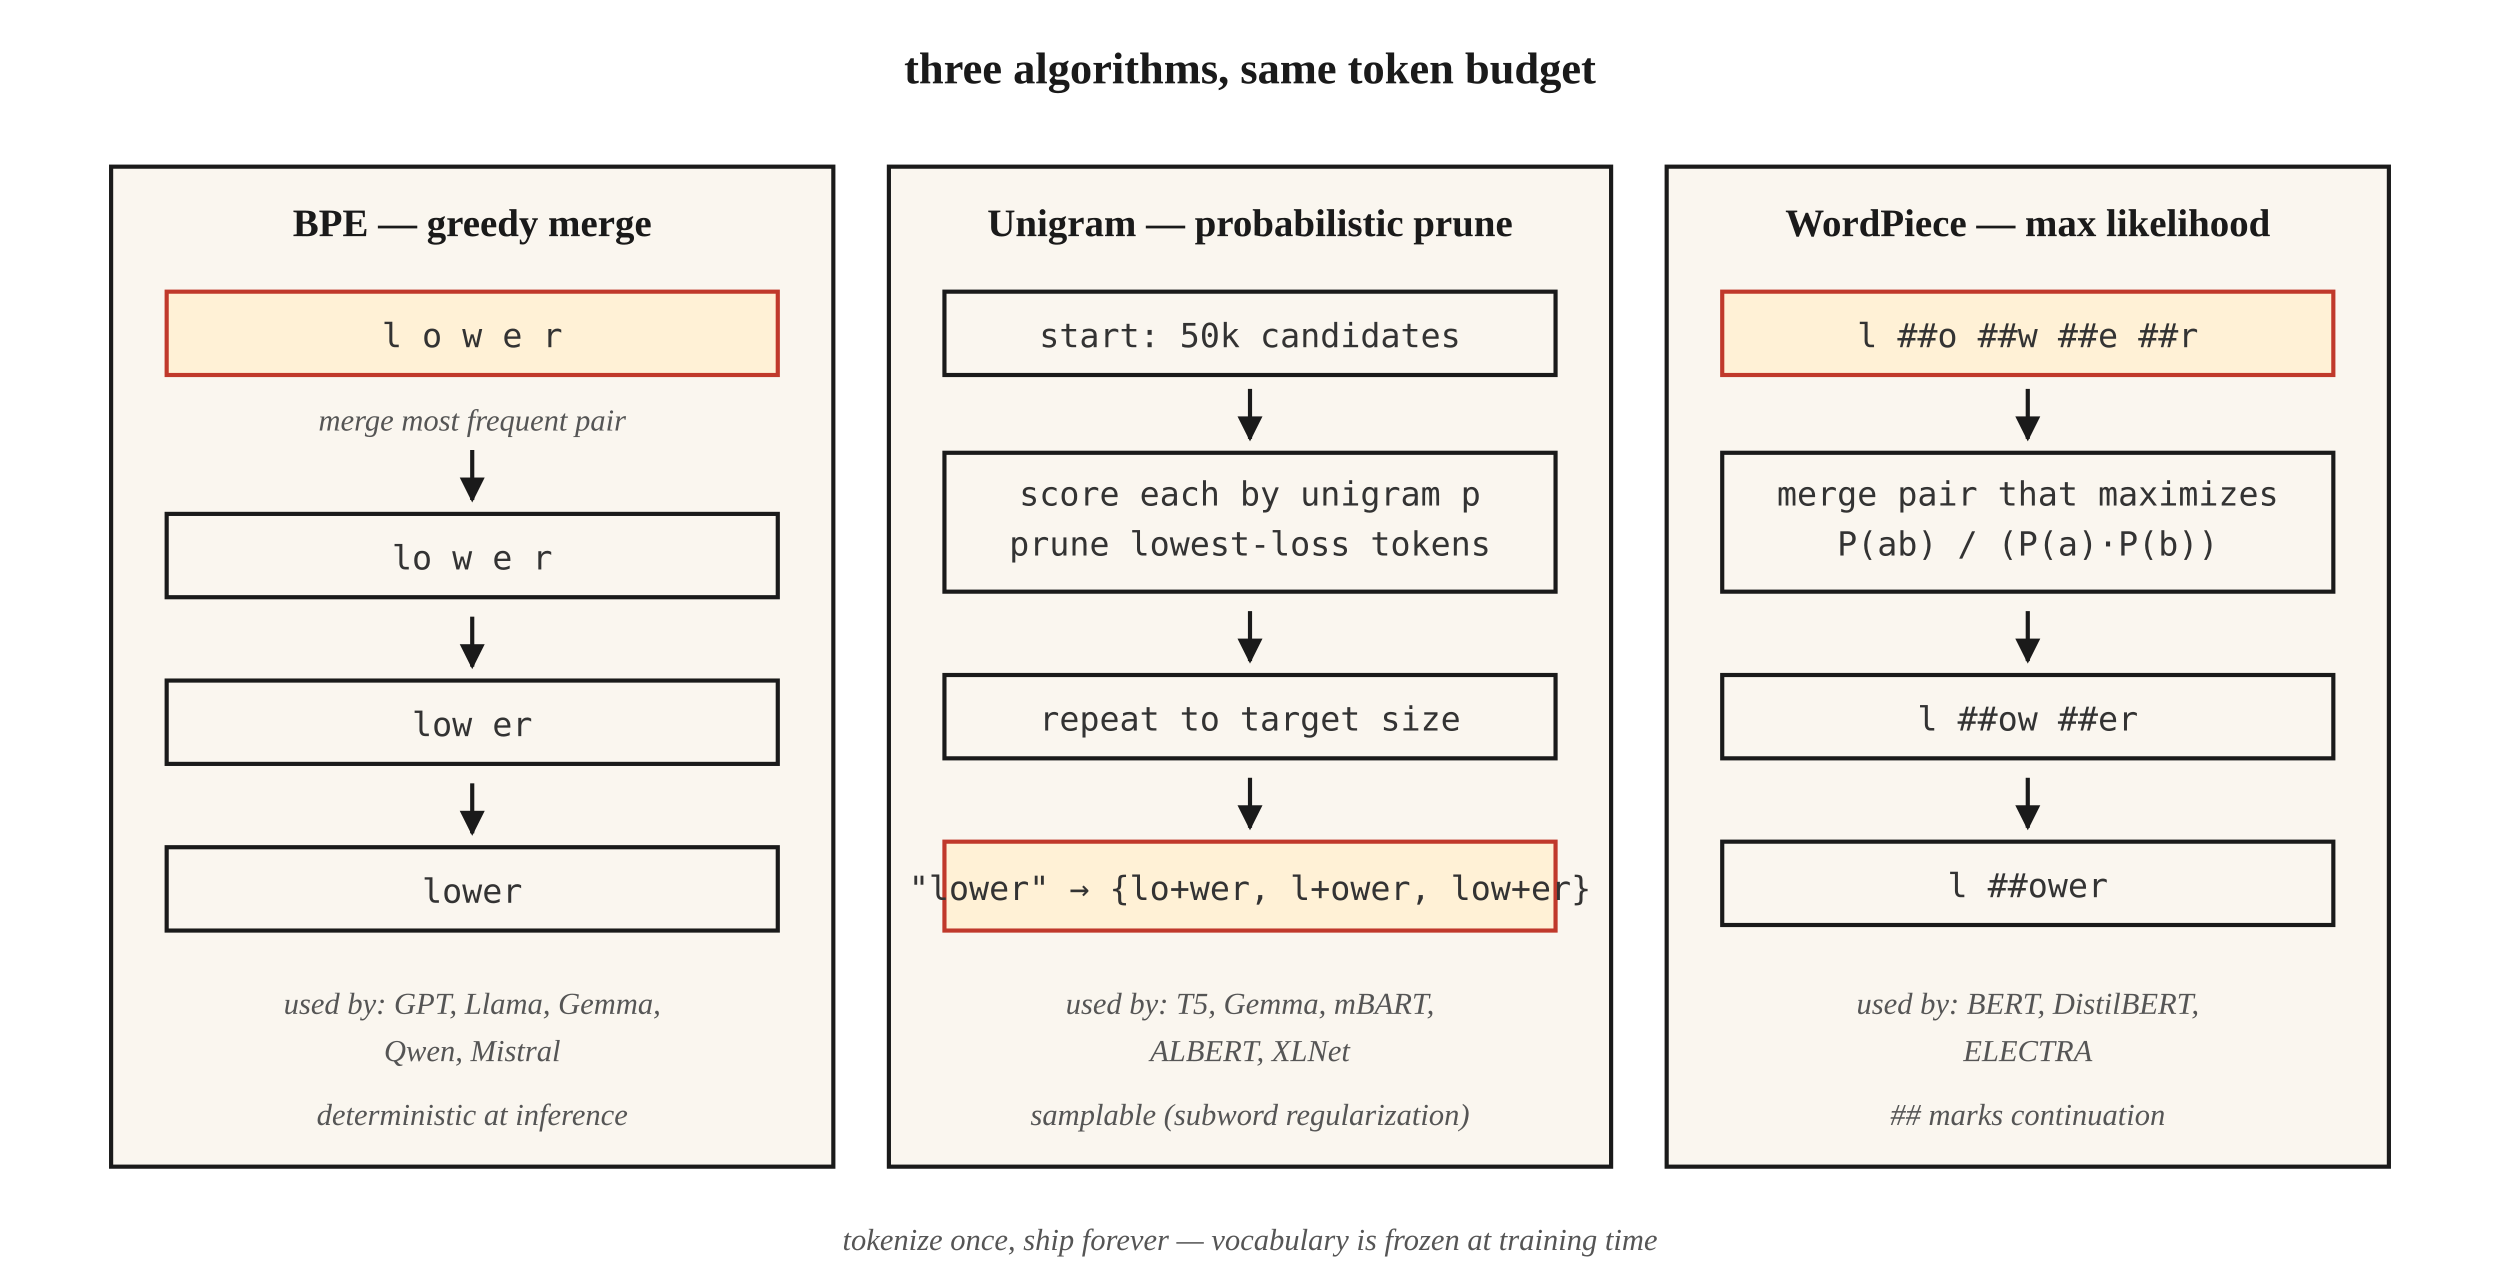
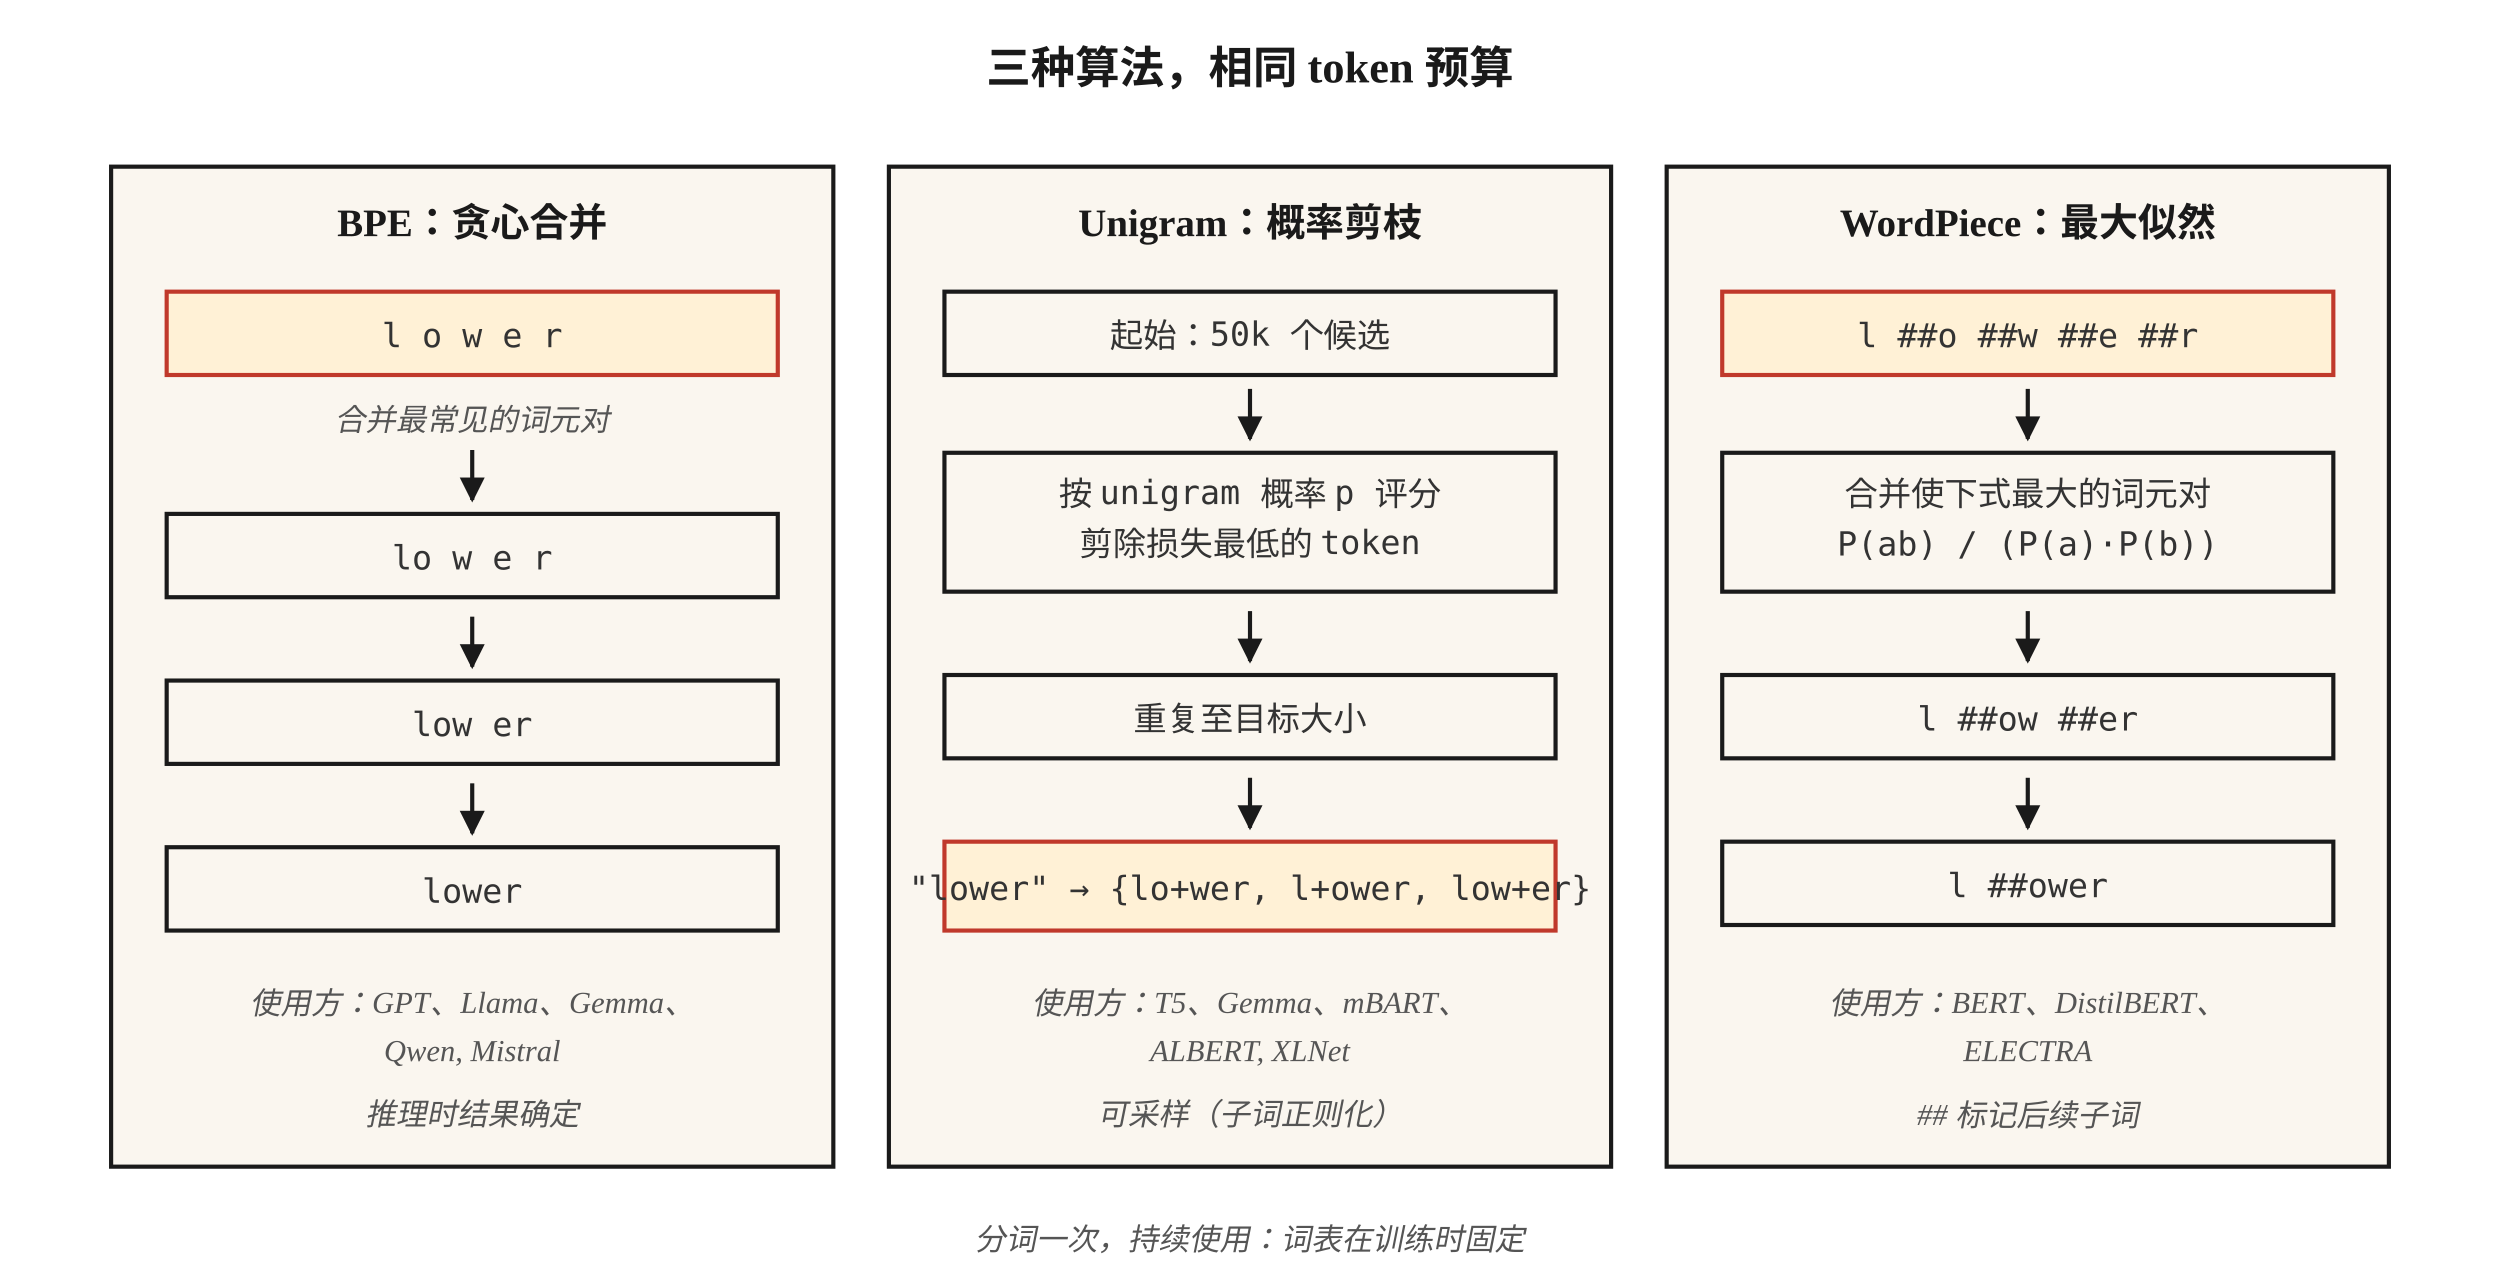
<svg xmlns="http://www.w3.org/2000/svg" viewBox="0 0 900 460" font-family="Georgia, 'Times New Roman', serif">
  <defs>
    <marker id="arrow" viewBox="0 0 10 10" refX="9" refY="5" markerWidth="6" markerHeight="6" orient="auto">
      <path d="M0,0 L10,5 L0,10 z" fill="#1a1a1a" />
    </marker>
    <style>
      .box { fill: #faf6ef; stroke: #1a1a1a; stroke-width: 1.5; }
      .hot { fill: #fff1d6; stroke: #c0392b; stroke-width: 1.5; }
      .label { font-size: 14px; font-weight: 600; fill: #1a1a1a; }
      .content { font-size: 12px; fill: #333; font-family: 'Menlo', monospace; }
      .caption { font-size: 11px; fill: #555; font-style: italic; }
      .title { font-size: 16px; font-weight: 700; fill: #1a1a1a; }
    </style>
  </defs>
-   <text x="450" y="30" text-anchor="middle" class="title">three algorithms, same token budget</text>
+   <text x="450" y="30" text-anchor="middle" class="title">三种算法，相同 token 预算</text>
  <rect x="40" y="60" width="260" height="360" class="box" />
-   <text x="170" y="85" text-anchor="middle" class="label">BPE — greedy merge</text>
+   <text x="170" y="85" text-anchor="middle" class="label">BPE：贪心合并</text>
  <rect x="60" y="105" width="220" height="30" class="hot" />
  <text x="170" y="125" text-anchor="middle" class="content">l o w e r</text>
-   <text x="170" y="155" text-anchor="middle" class="caption">merge most frequent pair</text>
+   <text x="170" y="155" text-anchor="middle" class="caption">合并最常见的词元对</text>
  <line x1="170" y1="162" x2="170" y2="180" stroke="#1a1a1a" stroke-width="1.5" marker-end="url(#arrow)" />
  <rect x="60" y="185" width="220" height="30" class="box" />
  <text x="170" y="205" text-anchor="middle" class="content">lo w e r</text>
  <line x1="170" y1="222" x2="170" y2="240" stroke="#1a1a1a" stroke-width="1.5" marker-end="url(#arrow)" />
  <rect x="60" y="245" width="220" height="30" class="box" />
  <text x="170" y="265" text-anchor="middle" class="content">low er</text>
  <line x1="170" y1="282" x2="170" y2="300" stroke="#1a1a1a" stroke-width="1.5" marker-end="url(#arrow)" />
  <rect x="60" y="305" width="220" height="30" class="box" />
  <text x="170" y="325" text-anchor="middle" class="content">lower</text>
-   <text x="170" y="365" text-anchor="middle" class="caption">used by: GPT, Llama, Gemma,</text>
+   <text x="170" y="365" text-anchor="middle" class="caption">使用方：GPT、Llama、Gemma、</text>
  <text x="170" y="382" text-anchor="middle" class="caption">Qwen, Mistral</text>
-   <text x="170" y="405" text-anchor="middle" class="caption">deterministic at inference</text>
+   <text x="170" y="405" text-anchor="middle" class="caption">推理时结果确定</text>
  <rect x="320" y="60" width="260" height="360" class="box" />
-   <text x="450" y="85" text-anchor="middle" class="label">Unigram — probabilistic prune</text>
+   <text x="450" y="85" text-anchor="middle" class="label">Unigram：概率剪枝</text>
  <rect x="340" y="105" width="220" height="30" class="box" />
-   <text x="450" y="125" text-anchor="middle" class="content">start: 50k candidates</text>
+   <text x="450" y="125" text-anchor="middle" class="content">起始：50k 个候选</text>
  <line x1="450" y1="140" x2="450" y2="158" stroke="#1a1a1a" stroke-width="1.5" marker-end="url(#arrow)" />
  <rect x="340" y="163" width="220" height="50" class="box" />
-   <text x="450" y="182" text-anchor="middle" class="content">score each by unigram p</text>
-   <text x="450" y="200" text-anchor="middle" class="content">prune lowest-loss tokens</text>
+   <text x="450" y="182" text-anchor="middle" class="content">按 unigram 概率 p 评分</text>
+   <text x="450" y="200" text-anchor="middle" class="content">剪除损失最低的 token</text>
  <line x1="450" y1="220" x2="450" y2="238" stroke="#1a1a1a" stroke-width="1.5" marker-end="url(#arrow)" />
  <rect x="340" y="243" width="220" height="30" class="box" />
-   <text x="450" y="263" text-anchor="middle" class="content">repeat to target size</text>
+   <text x="450" y="263" text-anchor="middle" class="content">重复至目标大小</text>
  <line x1="450" y1="280" x2="450" y2="298" stroke="#1a1a1a" stroke-width="1.5" marker-end="url(#arrow)" />
  <rect x="340" y="303" width="220" height="32" class="hot" />
  <text x="450" y="324" text-anchor="middle" class="content">"lower" → {lo+wer, l+ower, low+er}</text>
-   <text x="450" y="365" text-anchor="middle" class="caption">used by: T5, Gemma, mBART,</text>
+   <text x="450" y="365" text-anchor="middle" class="caption">使用方：T5、Gemma、mBART、</text>
  <text x="450" y="382" text-anchor="middle" class="caption">ALBERT, XLNet</text>
-   <text x="450" y="405" text-anchor="middle" class="caption">samplable (subword regularization)</text>
+   <text x="450" y="405" text-anchor="middle" class="caption">可采样（子词正则化）</text>
  <rect x="600" y="60" width="260" height="360" class="box" />
-   <text x="730" y="85" text-anchor="middle" class="label">WordPiece — max likelihood</text>
+   <text x="730" y="85" text-anchor="middle" class="label">WordPiece：最大似然</text>
  <rect x="620" y="105" width="220" height="30" class="hot" />
  <text x="730" y="125" text-anchor="middle" class="content">l ##o ##w ##e ##r</text>
  <line x1="730" y1="140" x2="730" y2="158" stroke="#1a1a1a" stroke-width="1.5" marker-end="url(#arrow)" />
  <rect x="620" y="163" width="220" height="50" class="box" />
-   <text x="730" y="182" text-anchor="middle" class="content">merge pair that maximizes</text>
+   <text x="730" y="182" text-anchor="middle" class="content">合并使下式最大的词元对</text>
  <text x="730" y="200" text-anchor="middle" class="content">P(ab) / (P(a)·P(b))</text>
  <line x1="730" y1="220" x2="730" y2="238" stroke="#1a1a1a" stroke-width="1.5" marker-end="url(#arrow)" />
  <rect x="620" y="243" width="220" height="30" class="box" />
  <text x="730" y="263" text-anchor="middle" class="content">l ##ow ##er</text>
  <line x1="730" y1="280" x2="730" y2="298" stroke="#1a1a1a" stroke-width="1.5" marker-end="url(#arrow)" />
  <rect x="620" y="303" width="220" height="30" class="box" />
  <text x="730" y="323" text-anchor="middle" class="content">l ##ower</text>
-   <text x="730" y="365" text-anchor="middle" class="caption">used by: BERT, DistilBERT,</text>
+   <text x="730" y="365" text-anchor="middle" class="caption">使用方：BERT、DistilBERT、</text>
  <text x="730" y="382" text-anchor="middle" class="caption">ELECTRA</text>
-   <text x="730" y="405" text-anchor="middle" class="caption">## marks continuation</text>
-   <text x="450" y="450" text-anchor="middle" class="caption">tokenize once, ship forever — vocabulary is frozen at training time</text>
+   <text x="730" y="405" text-anchor="middle" class="caption">## 标记后续子词</text>
+   <text x="450" y="450" text-anchor="middle" class="caption">分词一次，持续使用：词表在训练时固定</text>
</svg>
